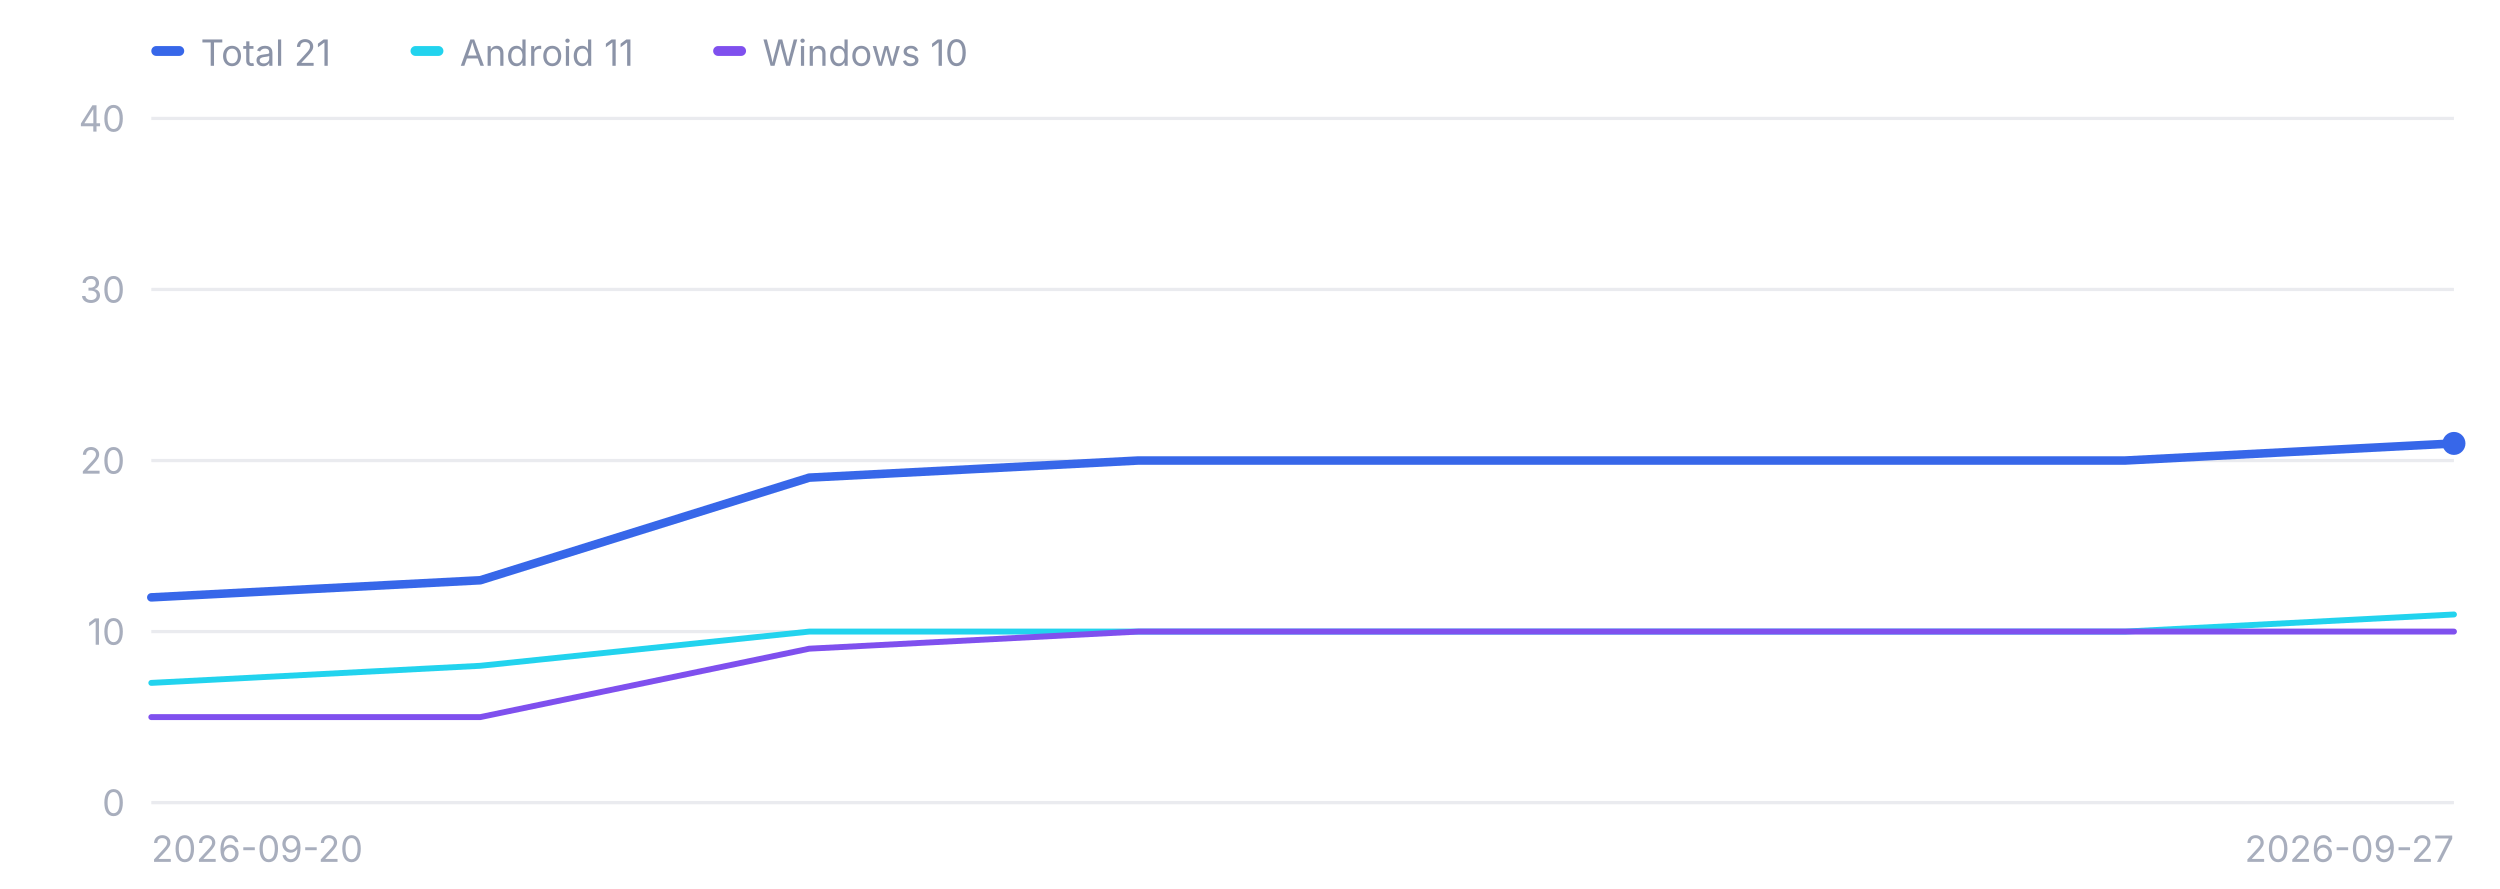
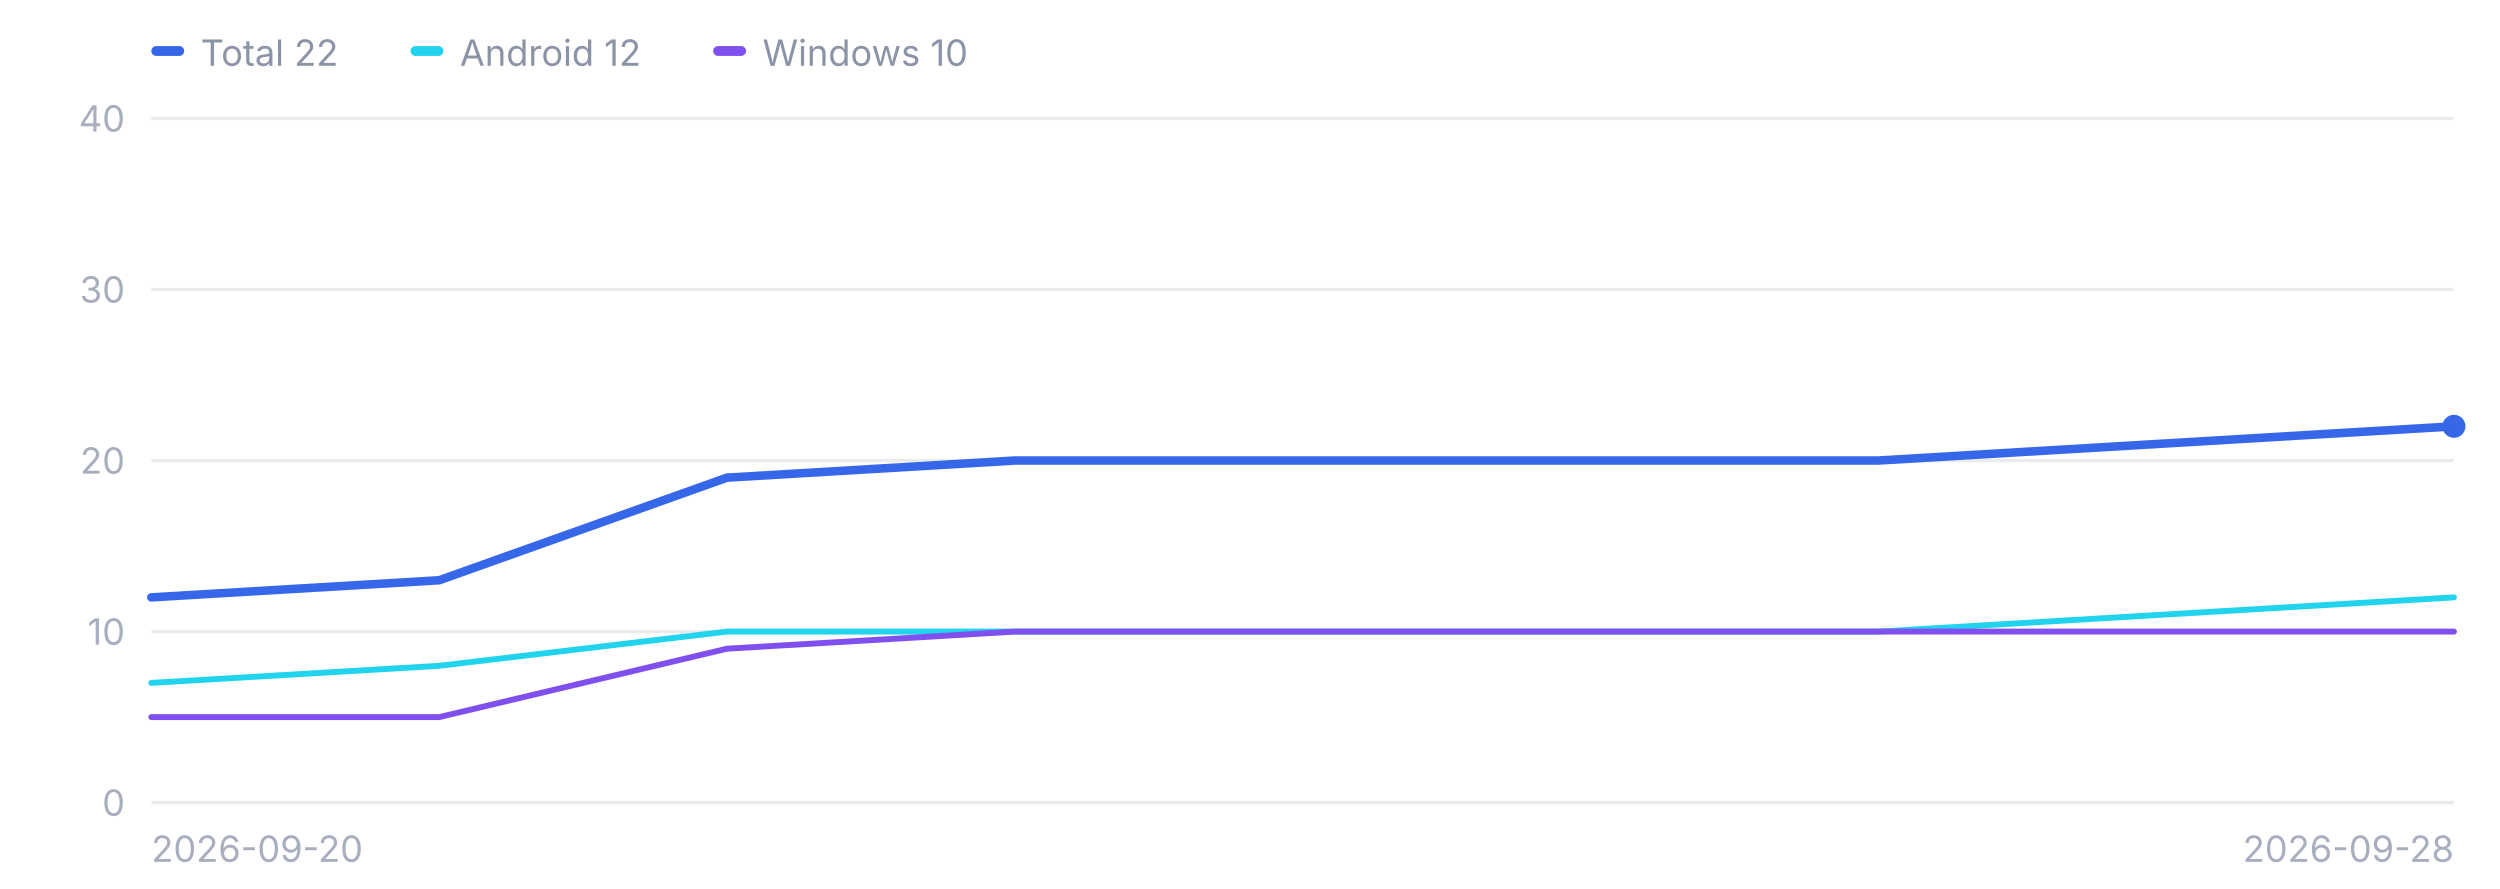
- <svg xmlns="http://www.w3.org/2000/svg" width="760" height="270" viewBox="0 0 760 270" role="img" aria-label="CubePilot downloads over time. Latest total 21.">
+ <svg xmlns="http://www.w3.org/2000/svg" width="760" height="270" viewBox="0 0 760 270" role="img" aria-label="CubePilot downloads over time. Latest total 22.">
  <style>text{font-family:system-ui,-apple-system,Segoe UI,sans-serif}</style>
  <line x1="46" y1="244.0" x2="746" y2="244.0" stroke="#8b93a7" stroke-opacity="0.18" stroke-width="1" />
  <text x="38" y="248.0" text-anchor="end" font-size="11" fill="#8b93a7" fill-opacity="0.75">0</text>
  <line x1="46" y1="192.0" x2="746" y2="192.0" stroke="#8b93a7" stroke-opacity="0.18" stroke-width="1" />
  <text x="38" y="196.0" text-anchor="end" font-size="11" fill="#8b93a7" fill-opacity="0.75">10</text>
  <line x1="46" y1="140.0" x2="746" y2="140.0" stroke="#8b93a7" stroke-opacity="0.18" stroke-width="1" />
  <text x="38" y="144.0" text-anchor="end" font-size="11" fill="#8b93a7" fill-opacity="0.75">20</text>
  <line x1="46" y1="88.0" x2="746" y2="88.0" stroke="#8b93a7" stroke-opacity="0.18" stroke-width="1" />
  <text x="38" y="92.0" text-anchor="end" font-size="11" fill="#8b93a7" fill-opacity="0.75">30</text>
  <line x1="46" y1="36.0" x2="746" y2="36.0" stroke="#8b93a7" stroke-opacity="0.18" stroke-width="1" />
  <text x="38" y="40.0" text-anchor="end" font-size="11" fill="#8b93a7" fill-opacity="0.75">40</text>
-   <polyline points="46.0,207.6 146.0,202.4 246.0,192.0 346.0,192.0 446.0,192.0 546.0,192.0 646.0,192.0 746.0,186.8" fill="none" stroke="#22D3EE" stroke-width="1.8" stroke-linejoin="round" stroke-linecap="round" />
-   <polyline points="46.0,218.0 146.0,218.0 246.0,197.2 346.0,192.0 446.0,192.0 546.0,192.0 646.0,192.0 746.0,192.0" fill="none" stroke="#7F50EE" stroke-width="1.8" stroke-linejoin="round" stroke-linecap="round" />
-   <polyline points="46.0,181.6 146.0,176.4 246.0,145.2 346.0,140.0 446.0,140.0 546.0,140.0 646.0,140.0 746.0,134.8" fill="none" stroke="#3767E9" stroke-width="2.6" stroke-linejoin="round" stroke-linecap="round" />
-   <circle cx="746.0" cy="134.8" r="3.5" fill="#3767E9" />
+   <polyline points="46.0,207.6 133.5,202.4 221.0,192.0 308.5,192.0 396.0,192.0 483.5,192.0 571.0,192.0 658.5,186.8 746.0,181.6" fill="none" stroke="#22D3EE" stroke-width="1.8" stroke-linejoin="round" stroke-linecap="round" />
+   <polyline points="46.0,218.0 133.5,218.0 221.0,197.2 308.5,192.0 396.0,192.0 483.5,192.0 571.0,192.0 658.5,192.0 746.0,192.0" fill="none" stroke="#7F50EE" stroke-width="1.8" stroke-linejoin="round" stroke-linecap="round" />
+   <polyline points="46.0,181.6 133.5,176.4 221.0,145.2 308.5,140.0 396.0,140.0 483.5,140.0 571.0,140.0 658.5,134.8 746.0,129.6" fill="none" stroke="#3767E9" stroke-width="2.6" stroke-linejoin="round" stroke-linecap="round" />
+   <circle cx="746.0" cy="129.6" r="3.5" fill="#3767E9" />
  <text x="46" y="262" font-size="11" fill="#8b93a7" fill-opacity="0.75">2026-09-20</text>
-   <text x="746" y="262" text-anchor="end" font-size="11" fill="#8b93a7" fill-opacity="0.75">2026-09-27</text>
+   <text x="746" y="262" text-anchor="end" font-size="11" fill="#8b93a7" fill-opacity="0.75">2026-09-28</text>
  <rect x="46" y="14" width="10" height="3" rx="1.5" fill="#3767E9" />
-   <text x="61" y="20" font-size="11" fill="#8b93a7">Total 21</text>
+   <text x="61" y="20" font-size="11" fill="#8b93a7">Total 22</text>
  <rect x="124.8" y="14" width="10" height="3" rx="1.5" fill="#22D3EE" />
-   <text x="139.8" y="20" font-size="11" fill="#8b93a7">Android 11</text>
+   <text x="139.8" y="20" font-size="11" fill="#8b93a7">Android 12</text>
  <rect x="216.8" y="14" width="10" height="3" rx="1.5" fill="#7F50EE" />
  <text x="231.8" y="20" font-size="11" fill="#8b93a7">Windows 10</text>
</svg>
